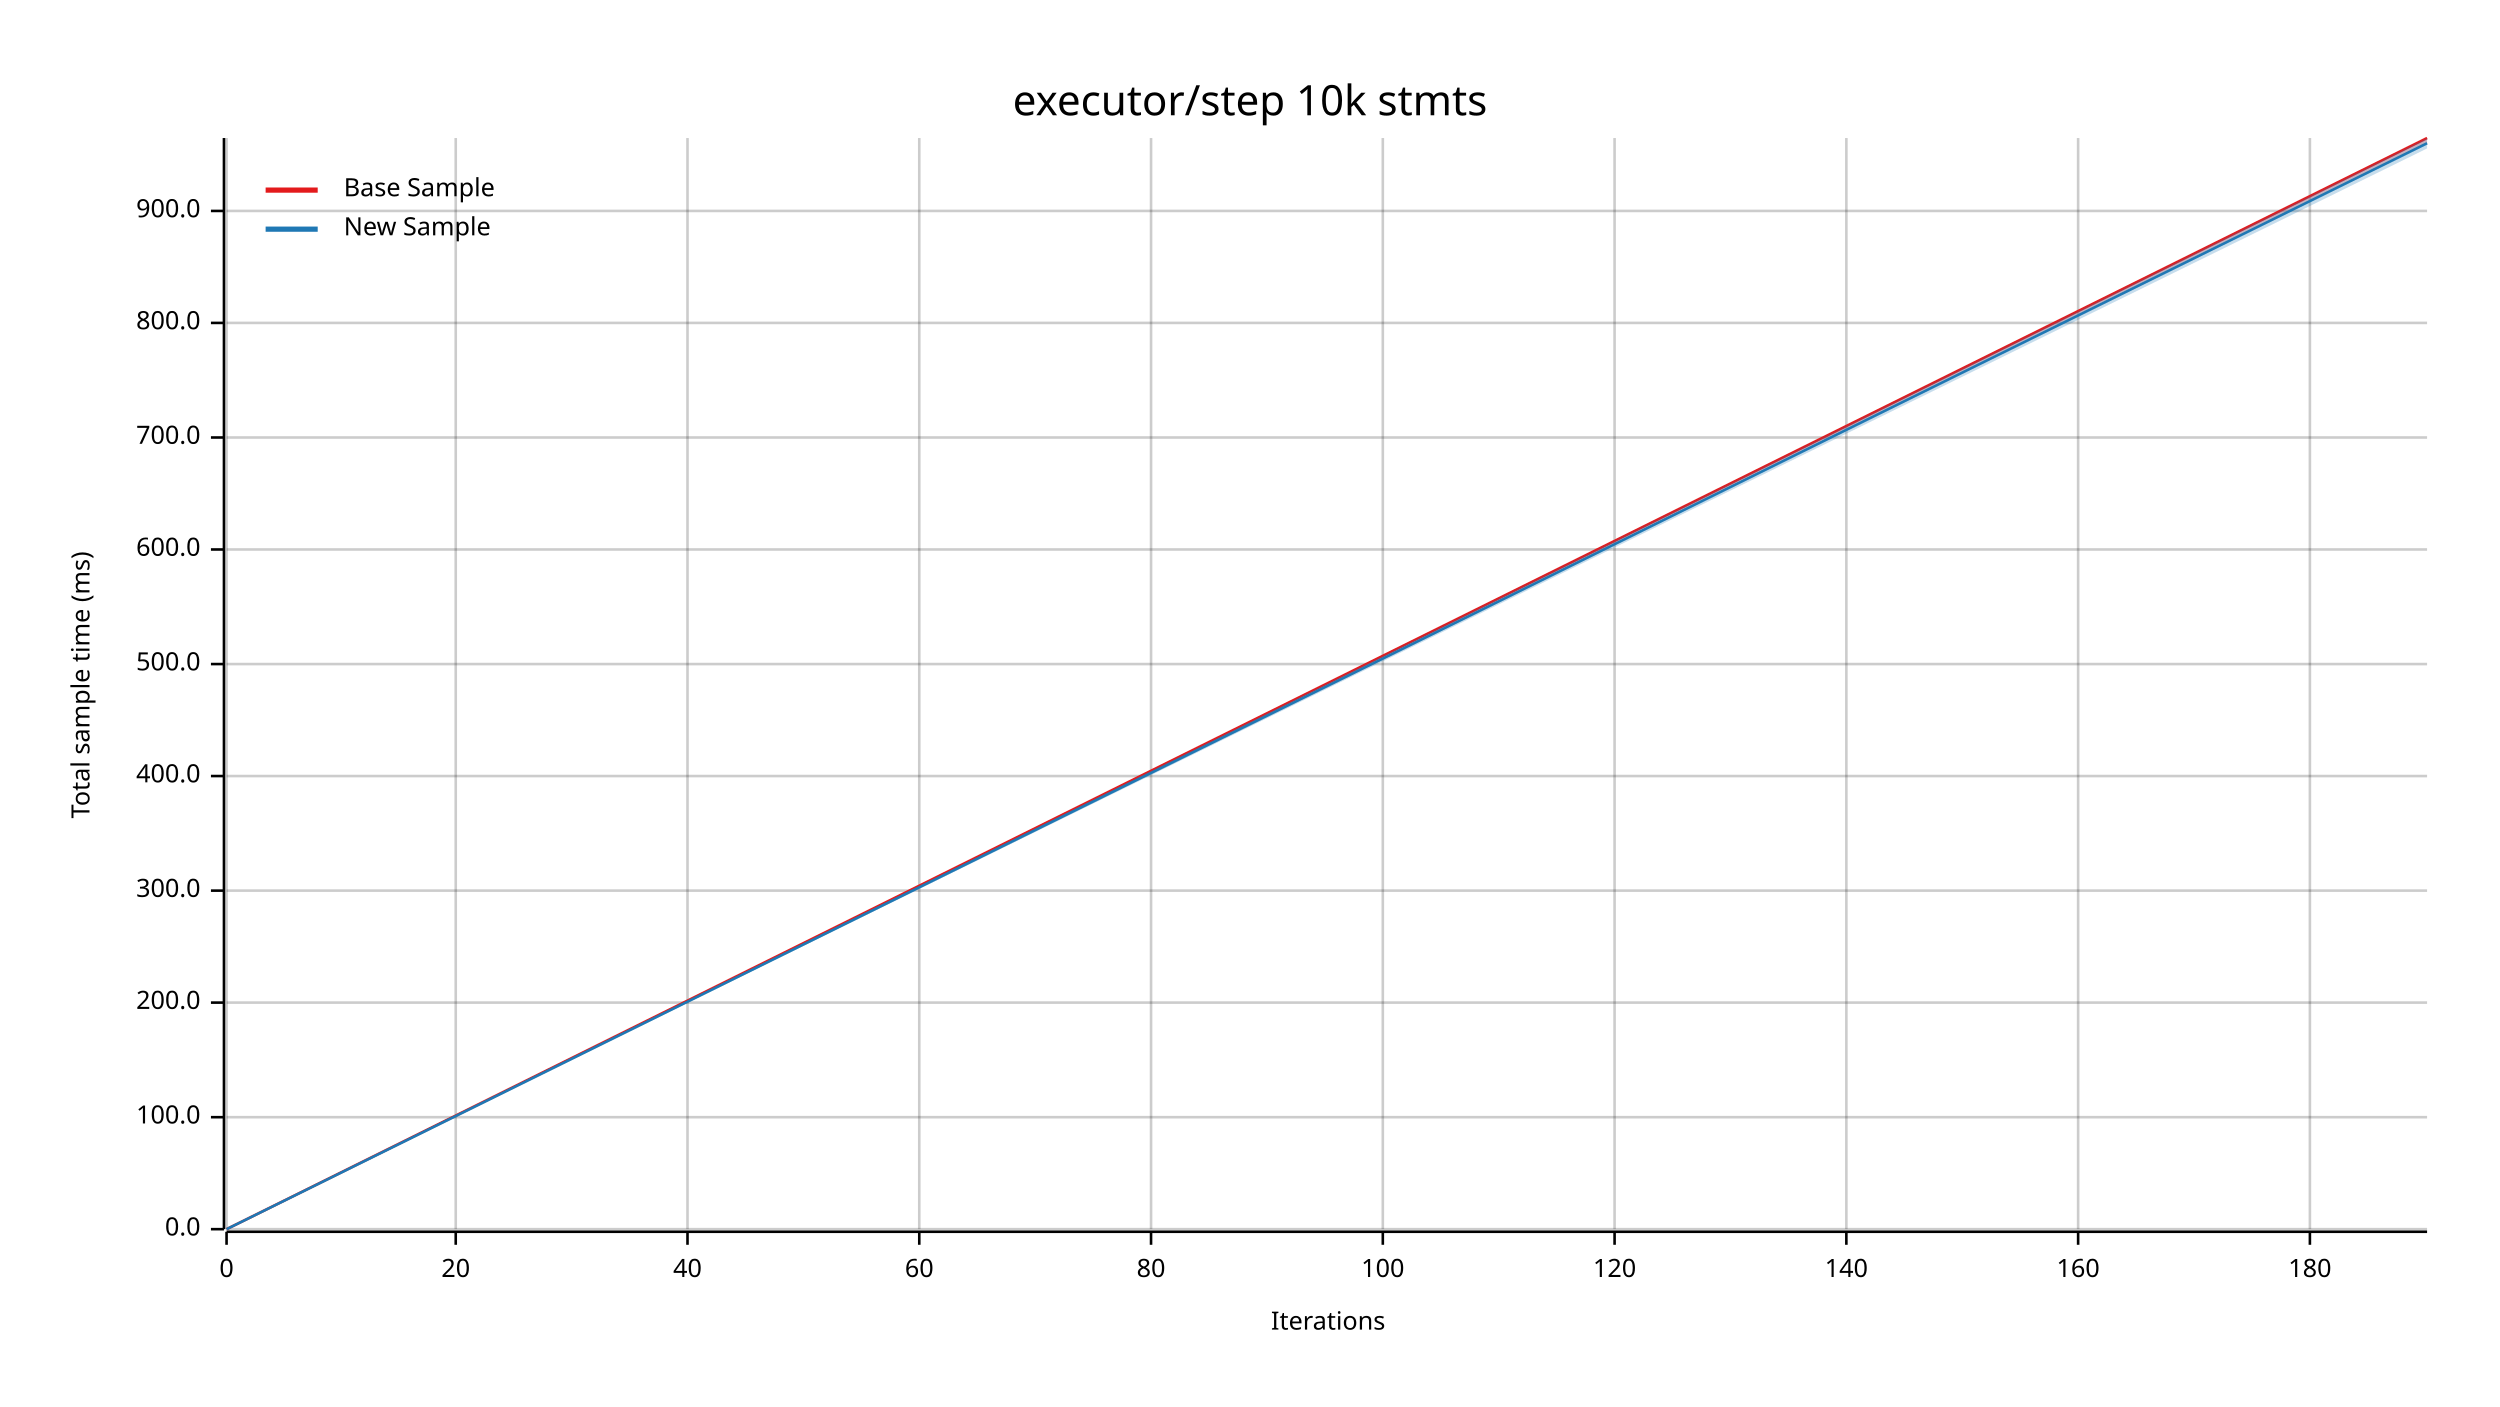
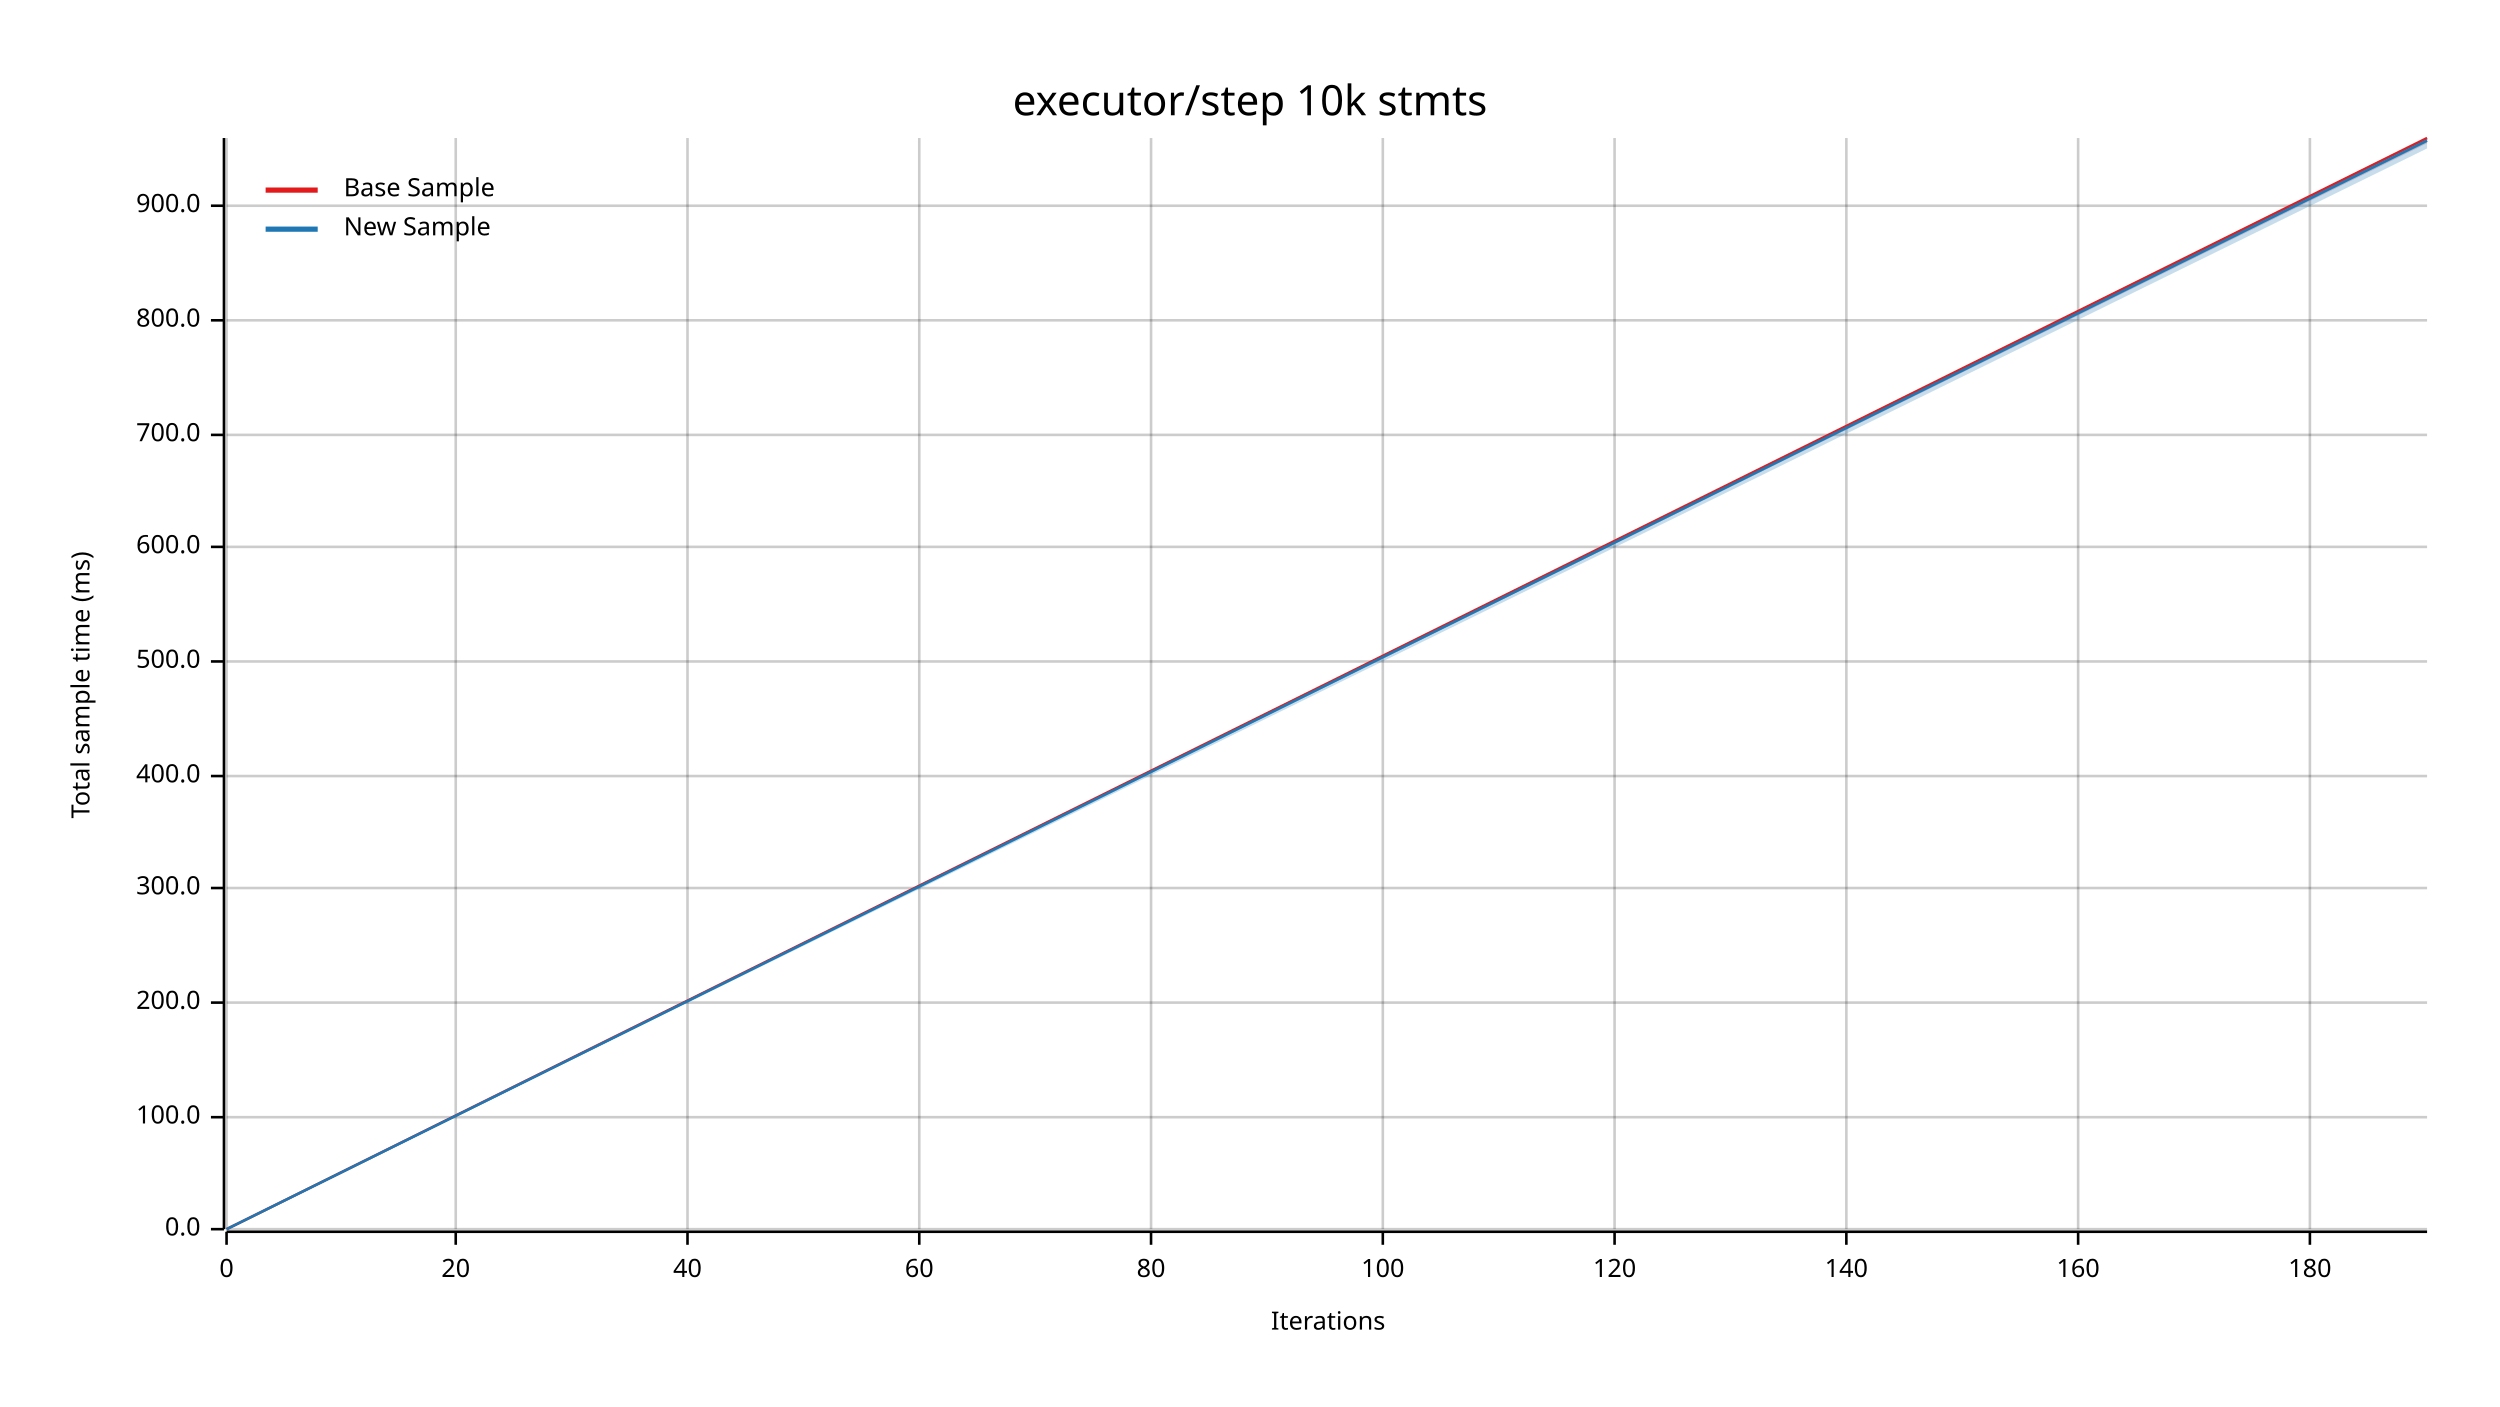
<svg xmlns="http://www.w3.org/2000/svg" width="960" height="540" viewBox="0 0 960 540">
  <text x="480" y="32" dy="0.76em" text-anchor="middle" font-family="sans-serif" font-size="16.129" opacity="1" fill="#000000">
executor/step 10k stmts
</text>
  <text x="27" y="263" dy="0.76em" text-anchor="middle" font-family="sans-serif" font-size="9.677" opacity="1" fill="#000000" transform="rotate(270, 27, 263)">
Total sample time (ms)
</text>
  <text x="510" y="513" dy="-0.5ex" text-anchor="middle" font-family="sans-serif" font-size="9.677" opacity="1" fill="#000000">
Iterations
</text>
  <line opacity="0.2" stroke="#000000" stroke-width="1" x1="87" y1="472" x2="87" y2="53" />
  <line opacity="0.2" stroke="#000000" stroke-width="1" x1="175" y1="472" x2="175" y2="53" />
  <line opacity="0.2" stroke="#000000" stroke-width="1" x1="264" y1="472" x2="264" y2="53" />
  <line opacity="0.2" stroke="#000000" stroke-width="1" x1="353" y1="472" x2="353" y2="53" />
  <line opacity="0.2" stroke="#000000" stroke-width="1" x1="442" y1="472" x2="442" y2="53" />
  <line opacity="0.2" stroke="#000000" stroke-width="1" x1="531" y1="472" x2="531" y2="53" />
  <line opacity="0.2" stroke="#000000" stroke-width="1" x1="620" y1="472" x2="620" y2="53" />
  <line opacity="0.2" stroke="#000000" stroke-width="1" x1="709" y1="472" x2="709" y2="53" />
  <line opacity="0.2" stroke="#000000" stroke-width="1" x1="798" y1="472" x2="798" y2="53" />
  <line opacity="0.2" stroke="#000000" stroke-width="1" x1="887" y1="472" x2="887" y2="53" />
  <line opacity="0.2" stroke="#000000" stroke-width="1" x1="87" y1="472" x2="932" y2="472" />
  <line opacity="0.2" stroke="#000000" stroke-width="1" x1="87" y1="429" x2="932" y2="429" />
  <line opacity="0.2" stroke="#000000" stroke-width="1" x1="87" y1="385" x2="932" y2="385" />
-   <line opacity="0.2" stroke="#000000" stroke-width="1" x1="87" y1="342" x2="932" y2="342" />
+   <line opacity="0.2" stroke="#000000" stroke-width="1" x1="87" y1="341" x2="932" y2="341" />
  <line opacity="0.2" stroke="#000000" stroke-width="1" x1="87" y1="298" x2="932" y2="298" />
-   <line opacity="0.2" stroke="#000000" stroke-width="1" x1="87" y1="255" x2="932" y2="255" />
-   <line opacity="0.2" stroke="#000000" stroke-width="1" x1="87" y1="211" x2="932" y2="211" />
-   <line opacity="0.2" stroke="#000000" stroke-width="1" x1="87" y1="168" x2="932" y2="168" />
-   <line opacity="0.2" stroke="#000000" stroke-width="1" x1="87" y1="124" x2="932" y2="124" />
-   <line opacity="0.2" stroke="#000000" stroke-width="1" x1="87" y1="81" x2="932" y2="81" />
+   <line opacity="0.2" stroke="#000000" stroke-width="1" x1="87" y1="254" x2="932" y2="254" />
+   <line opacity="0.2" stroke="#000000" stroke-width="1" x1="87" y1="210" x2="932" y2="210" />
+   <line opacity="0.2" stroke="#000000" stroke-width="1" x1="87" y1="167" x2="932" y2="167" />
+   <line opacity="0.2" stroke="#000000" stroke-width="1" x1="87" y1="123" x2="932" y2="123" />
+   <line opacity="0.2" stroke="#000000" stroke-width="1" x1="87" y1="79" x2="932" y2="79" />
  <polyline fill="none" opacity="1" stroke="#000000" stroke-width="1" points="86,53 86,472 " />
  <text x="77" y="472" dy="0.5ex" text-anchor="end" font-family="sans-serif" font-size="9.677" opacity="1" fill="#000000">
0.0
</text>
  <polyline fill="none" opacity="1" stroke="#000000" stroke-width="1" points="81,472 86,472 " />
  <text x="77" y="429" dy="0.5ex" text-anchor="end" font-family="sans-serif" font-size="9.677" opacity="1" fill="#000000">
100.0
</text>
  <polyline fill="none" opacity="1" stroke="#000000" stroke-width="1" points="81,429 86,429 " />
  <text x="77" y="385" dy="0.5ex" text-anchor="end" font-family="sans-serif" font-size="9.677" opacity="1" fill="#000000">
200.0
</text>
  <polyline fill="none" opacity="1" stroke="#000000" stroke-width="1" points="81,385 86,385 " />
-   <text x="77" y="342" dy="0.5ex" text-anchor="end" font-family="sans-serif" font-size="9.677" opacity="1" fill="#000000">
+   <text x="77" y="341" dy="0.5ex" text-anchor="end" font-family="sans-serif" font-size="9.677" opacity="1" fill="#000000">
300.0
</text>
-   <polyline fill="none" opacity="1" stroke="#000000" stroke-width="1" points="81,342 86,342 " />
+   <polyline fill="none" opacity="1" stroke="#000000" stroke-width="1" points="81,341 86,341 " />
  <text x="77" y="298" dy="0.5ex" text-anchor="end" font-family="sans-serif" font-size="9.677" opacity="1" fill="#000000">
400.0
</text>
  <polyline fill="none" opacity="1" stroke="#000000" stroke-width="1" points="81,298 86,298 " />
-   <text x="77" y="255" dy="0.5ex" text-anchor="end" font-family="sans-serif" font-size="9.677" opacity="1" fill="#000000">
+   <text x="77" y="254" dy="0.5ex" text-anchor="end" font-family="sans-serif" font-size="9.677" opacity="1" fill="#000000">
500.0
</text>
-   <polyline fill="none" opacity="1" stroke="#000000" stroke-width="1" points="81,255 86,255 " />
-   <text x="77" y="211" dy="0.5ex" text-anchor="end" font-family="sans-serif" font-size="9.677" opacity="1" fill="#000000">
+   <polyline fill="none" opacity="1" stroke="#000000" stroke-width="1" points="81,254 86,254 " />
+   <text x="77" y="210" dy="0.5ex" text-anchor="end" font-family="sans-serif" font-size="9.677" opacity="1" fill="#000000">
600.0
</text>
-   <polyline fill="none" opacity="1" stroke="#000000" stroke-width="1" points="81,211 86,211 " />
-   <text x="77" y="168" dy="0.5ex" text-anchor="end" font-family="sans-serif" font-size="9.677" opacity="1" fill="#000000">
+   <polyline fill="none" opacity="1" stroke="#000000" stroke-width="1" points="81,210 86,210 " />
+   <text x="77" y="167" dy="0.5ex" text-anchor="end" font-family="sans-serif" font-size="9.677" opacity="1" fill="#000000">
700.0
</text>
-   <polyline fill="none" opacity="1" stroke="#000000" stroke-width="1" points="81,168 86,168 " />
-   <text x="77" y="124" dy="0.5ex" text-anchor="end" font-family="sans-serif" font-size="9.677" opacity="1" fill="#000000">
+   <polyline fill="none" opacity="1" stroke="#000000" stroke-width="1" points="81,167 86,167 " />
+   <text x="77" y="123" dy="0.5ex" text-anchor="end" font-family="sans-serif" font-size="9.677" opacity="1" fill="#000000">
800.0
</text>
-   <polyline fill="none" opacity="1" stroke="#000000" stroke-width="1" points="81,124 86,124 " />
-   <text x="77" y="81" dy="0.5ex" text-anchor="end" font-family="sans-serif" font-size="9.677" opacity="1" fill="#000000">
+   <polyline fill="none" opacity="1" stroke="#000000" stroke-width="1" points="81,123 86,123 " />
+   <text x="77" y="79" dy="0.5ex" text-anchor="end" font-family="sans-serif" font-size="9.677" opacity="1" fill="#000000">
900.0
</text>
-   <polyline fill="none" opacity="1" stroke="#000000" stroke-width="1" points="81,81 86,81 " />
+   <polyline fill="none" opacity="1" stroke="#000000" stroke-width="1" points="81,79 86,79 " />
  <polyline fill="none" opacity="1" stroke="#000000" stroke-width="1" points="87,473 932,473 " />
  <text x="87" y="483" dy="0.76em" text-anchor="middle" font-family="sans-serif" font-size="9.677" opacity="1" fill="#000000">
0
</text>
  <polyline fill="none" opacity="1" stroke="#000000" stroke-width="1" points="87,473 87,478 " />
  <text x="175" y="483" dy="0.76em" text-anchor="middle" font-family="sans-serif" font-size="9.677" opacity="1" fill="#000000">
20
</text>
  <polyline fill="none" opacity="1" stroke="#000000" stroke-width="1" points="175,473 175,478 " />
  <text x="264" y="483" dy="0.76em" text-anchor="middle" font-family="sans-serif" font-size="9.677" opacity="1" fill="#000000">
40
</text>
  <polyline fill="none" opacity="1" stroke="#000000" stroke-width="1" points="264,473 264,478 " />
  <text x="353" y="483" dy="0.76em" text-anchor="middle" font-family="sans-serif" font-size="9.677" opacity="1" fill="#000000">
60
</text>
  <polyline fill="none" opacity="1" stroke="#000000" stroke-width="1" points="353,473 353,478 " />
  <text x="442" y="483" dy="0.76em" text-anchor="middle" font-family="sans-serif" font-size="9.677" opacity="1" fill="#000000">
80
</text>
  <polyline fill="none" opacity="1" stroke="#000000" stroke-width="1" points="442,473 442,478 " />
  <text x="531" y="483" dy="0.76em" text-anchor="middle" font-family="sans-serif" font-size="9.677" opacity="1" fill="#000000">
100
</text>
  <polyline fill="none" opacity="1" stroke="#000000" stroke-width="1" points="531,473 531,478 " />
  <text x="620" y="483" dy="0.76em" text-anchor="middle" font-family="sans-serif" font-size="9.677" opacity="1" fill="#000000">
120
</text>
  <polyline fill="none" opacity="1" stroke="#000000" stroke-width="1" points="620,473 620,478 " />
  <text x="709" y="483" dy="0.76em" text-anchor="middle" font-family="sans-serif" font-size="9.677" opacity="1" fill="#000000">
140
</text>
  <polyline fill="none" opacity="1" stroke="#000000" stroke-width="1" points="709,473 709,478 " />
  <text x="798" y="483" dy="0.76em" text-anchor="middle" font-family="sans-serif" font-size="9.677" opacity="1" fill="#000000">
160
</text>
  <polyline fill="none" opacity="1" stroke="#000000" stroke-width="1" points="798,473 798,478 " />
  <text x="887" y="483" dy="0.76em" text-anchor="middle" font-family="sans-serif" font-size="9.677" opacity="1" fill="#000000">
180
</text>
  <polyline fill="none" opacity="1" stroke="#000000" stroke-width="1" points="887,473 887,478 " />
  <polyline fill="none" opacity="1" stroke="#E31A1C" stroke-width="1" points="87,472 932,53 " />
  <polygon opacity="0.25" fill="#E31A1C" points="87,472 932,55 932,53 " />
-   <polyline fill="none" opacity="1" stroke="#1F78B4" stroke-width="1" points="87,472 932,55 " />
+   <polyline fill="none" opacity="1" stroke="#1F78B4" stroke-width="1" points="87,472 932,54 " />
  <polygon opacity="0.25" fill="#1F78B4" points="87,472 932,57 932,53 " />
  <text x="132" y="68" dy="0.76em" text-anchor="start" font-family="sans-serif" font-size="9.677" opacity="1" fill="#000000">
Base Sample
</text>
  <text x="132" y="83" dy="0.76em" text-anchor="start" font-family="sans-serif" font-size="9.677" opacity="1" fill="#000000">
New Sample
</text>
  <polyline fill="none" opacity="1" stroke="#E31A1C" stroke-width="2" points="102,73 122,73 " />
  <polyline fill="none" opacity="1" stroke="#1F78B4" stroke-width="2" points="102,88 122,88 " />
</svg>
